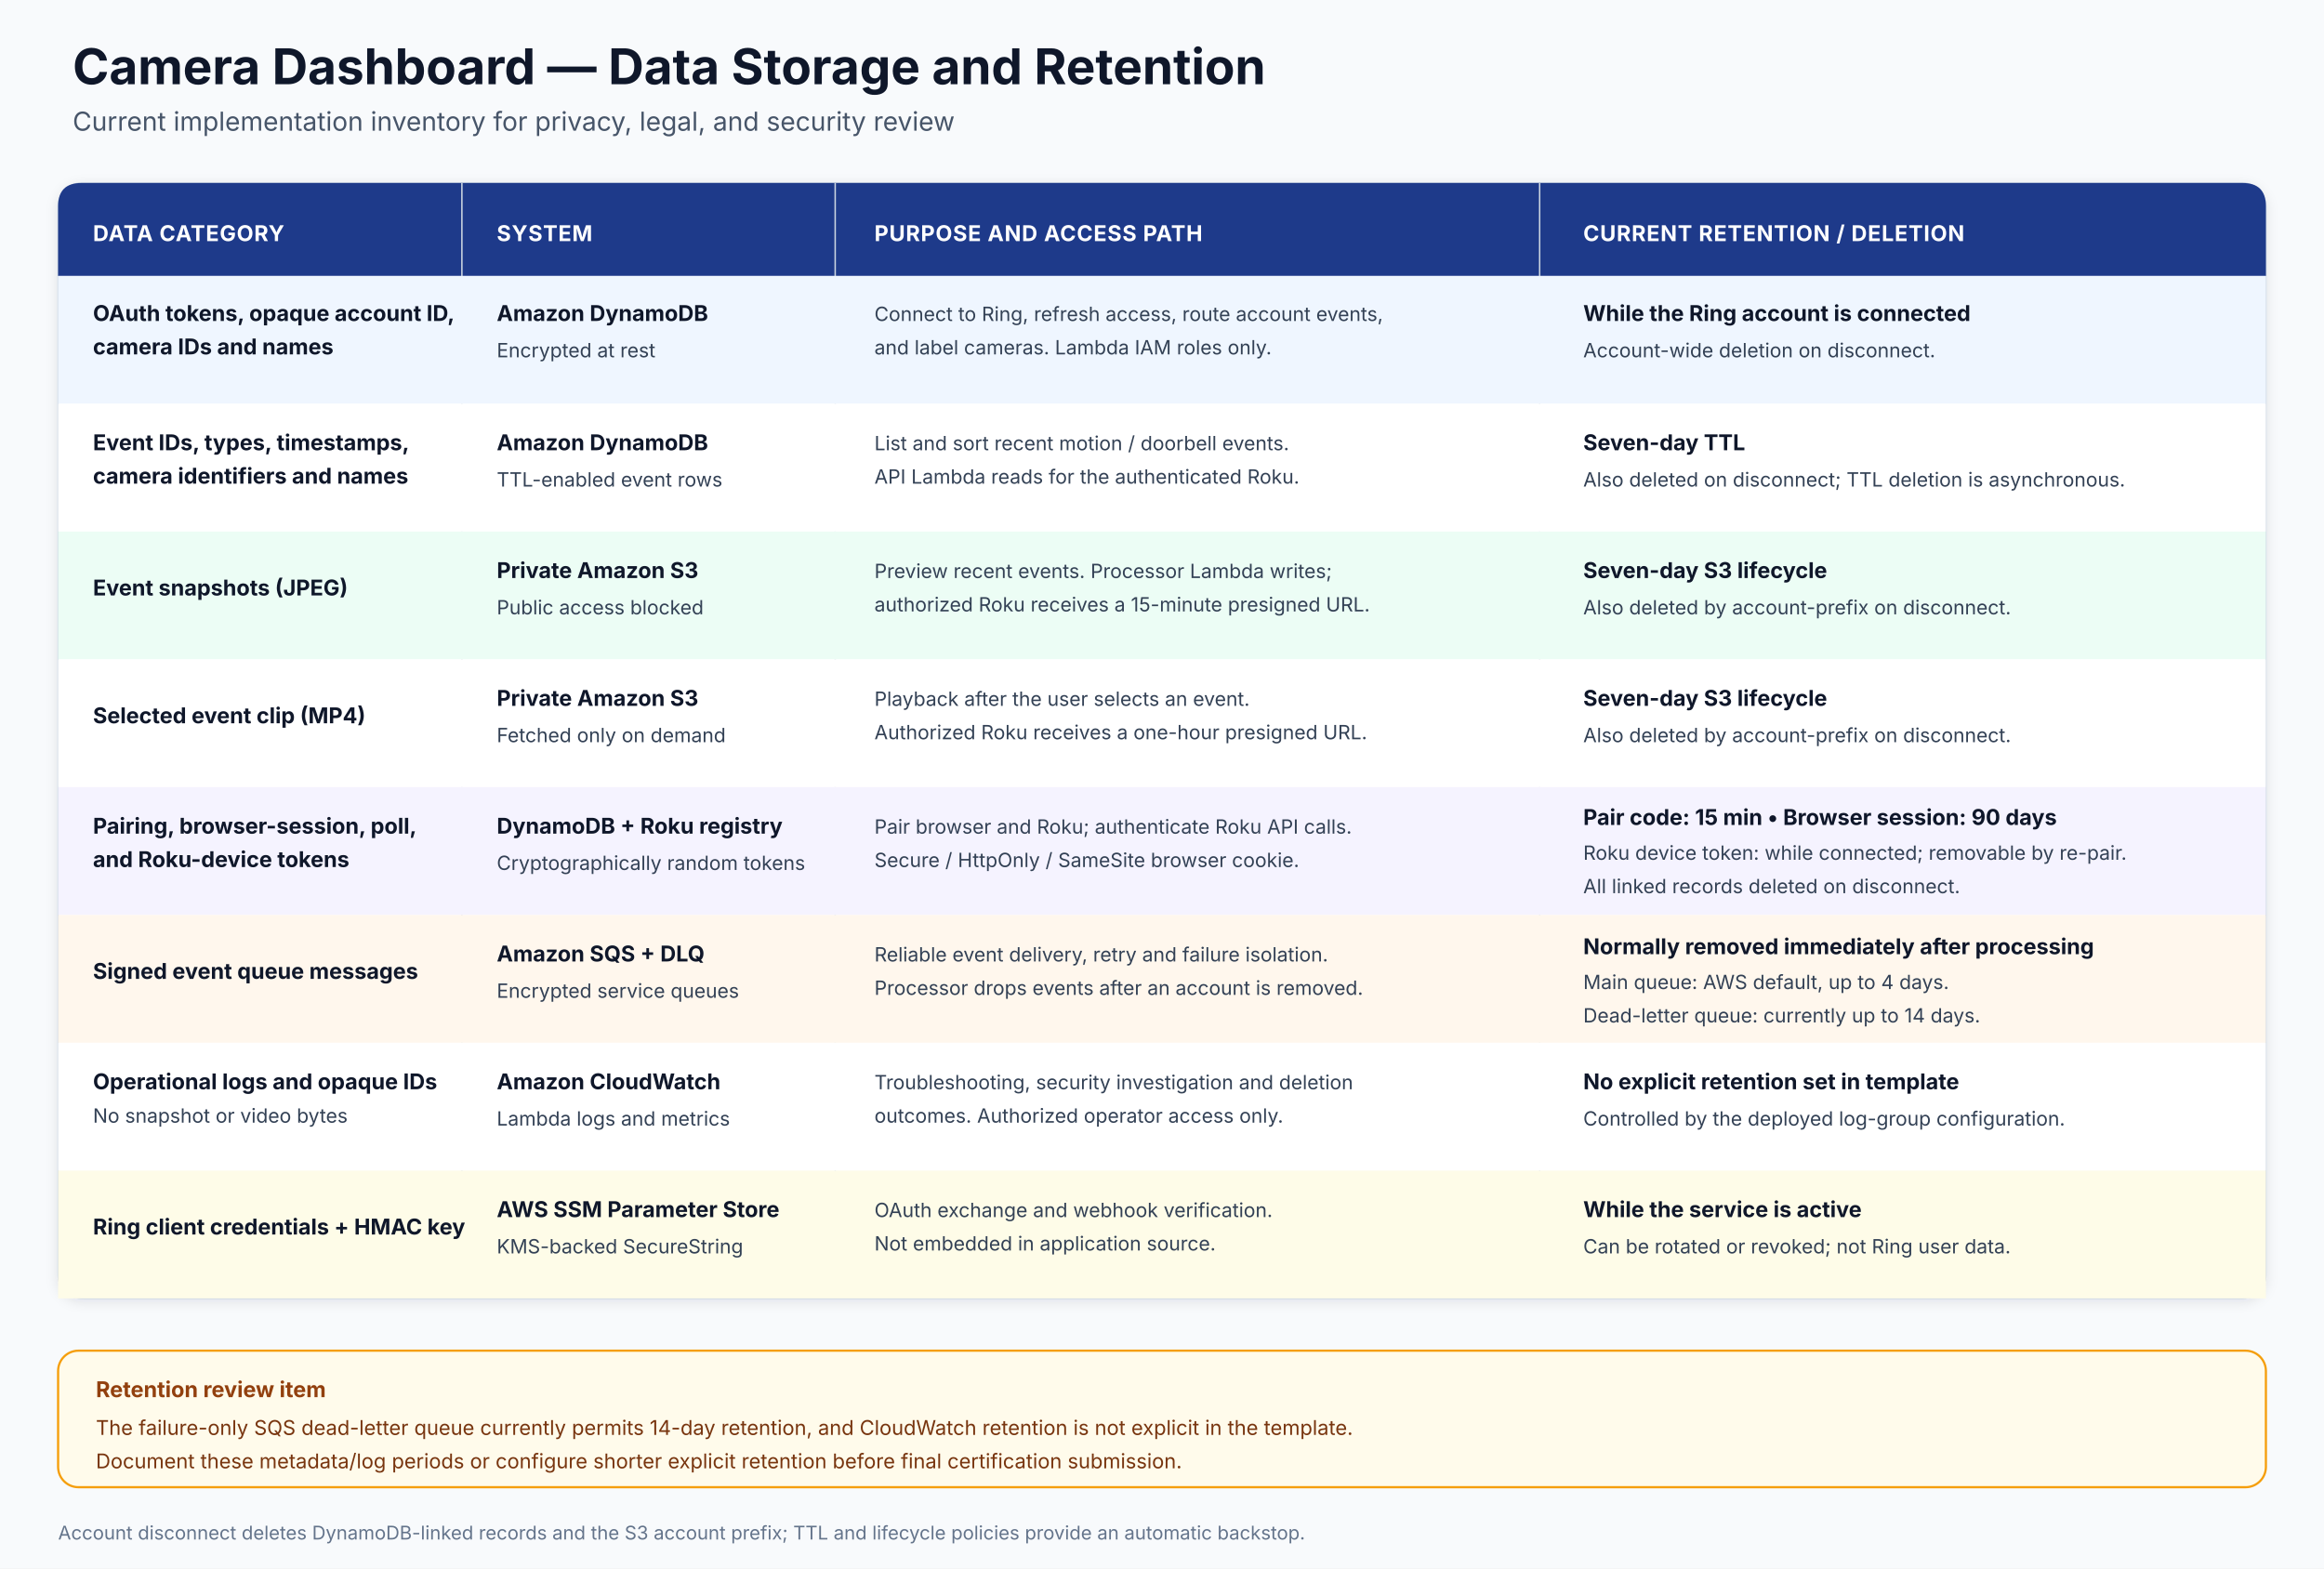
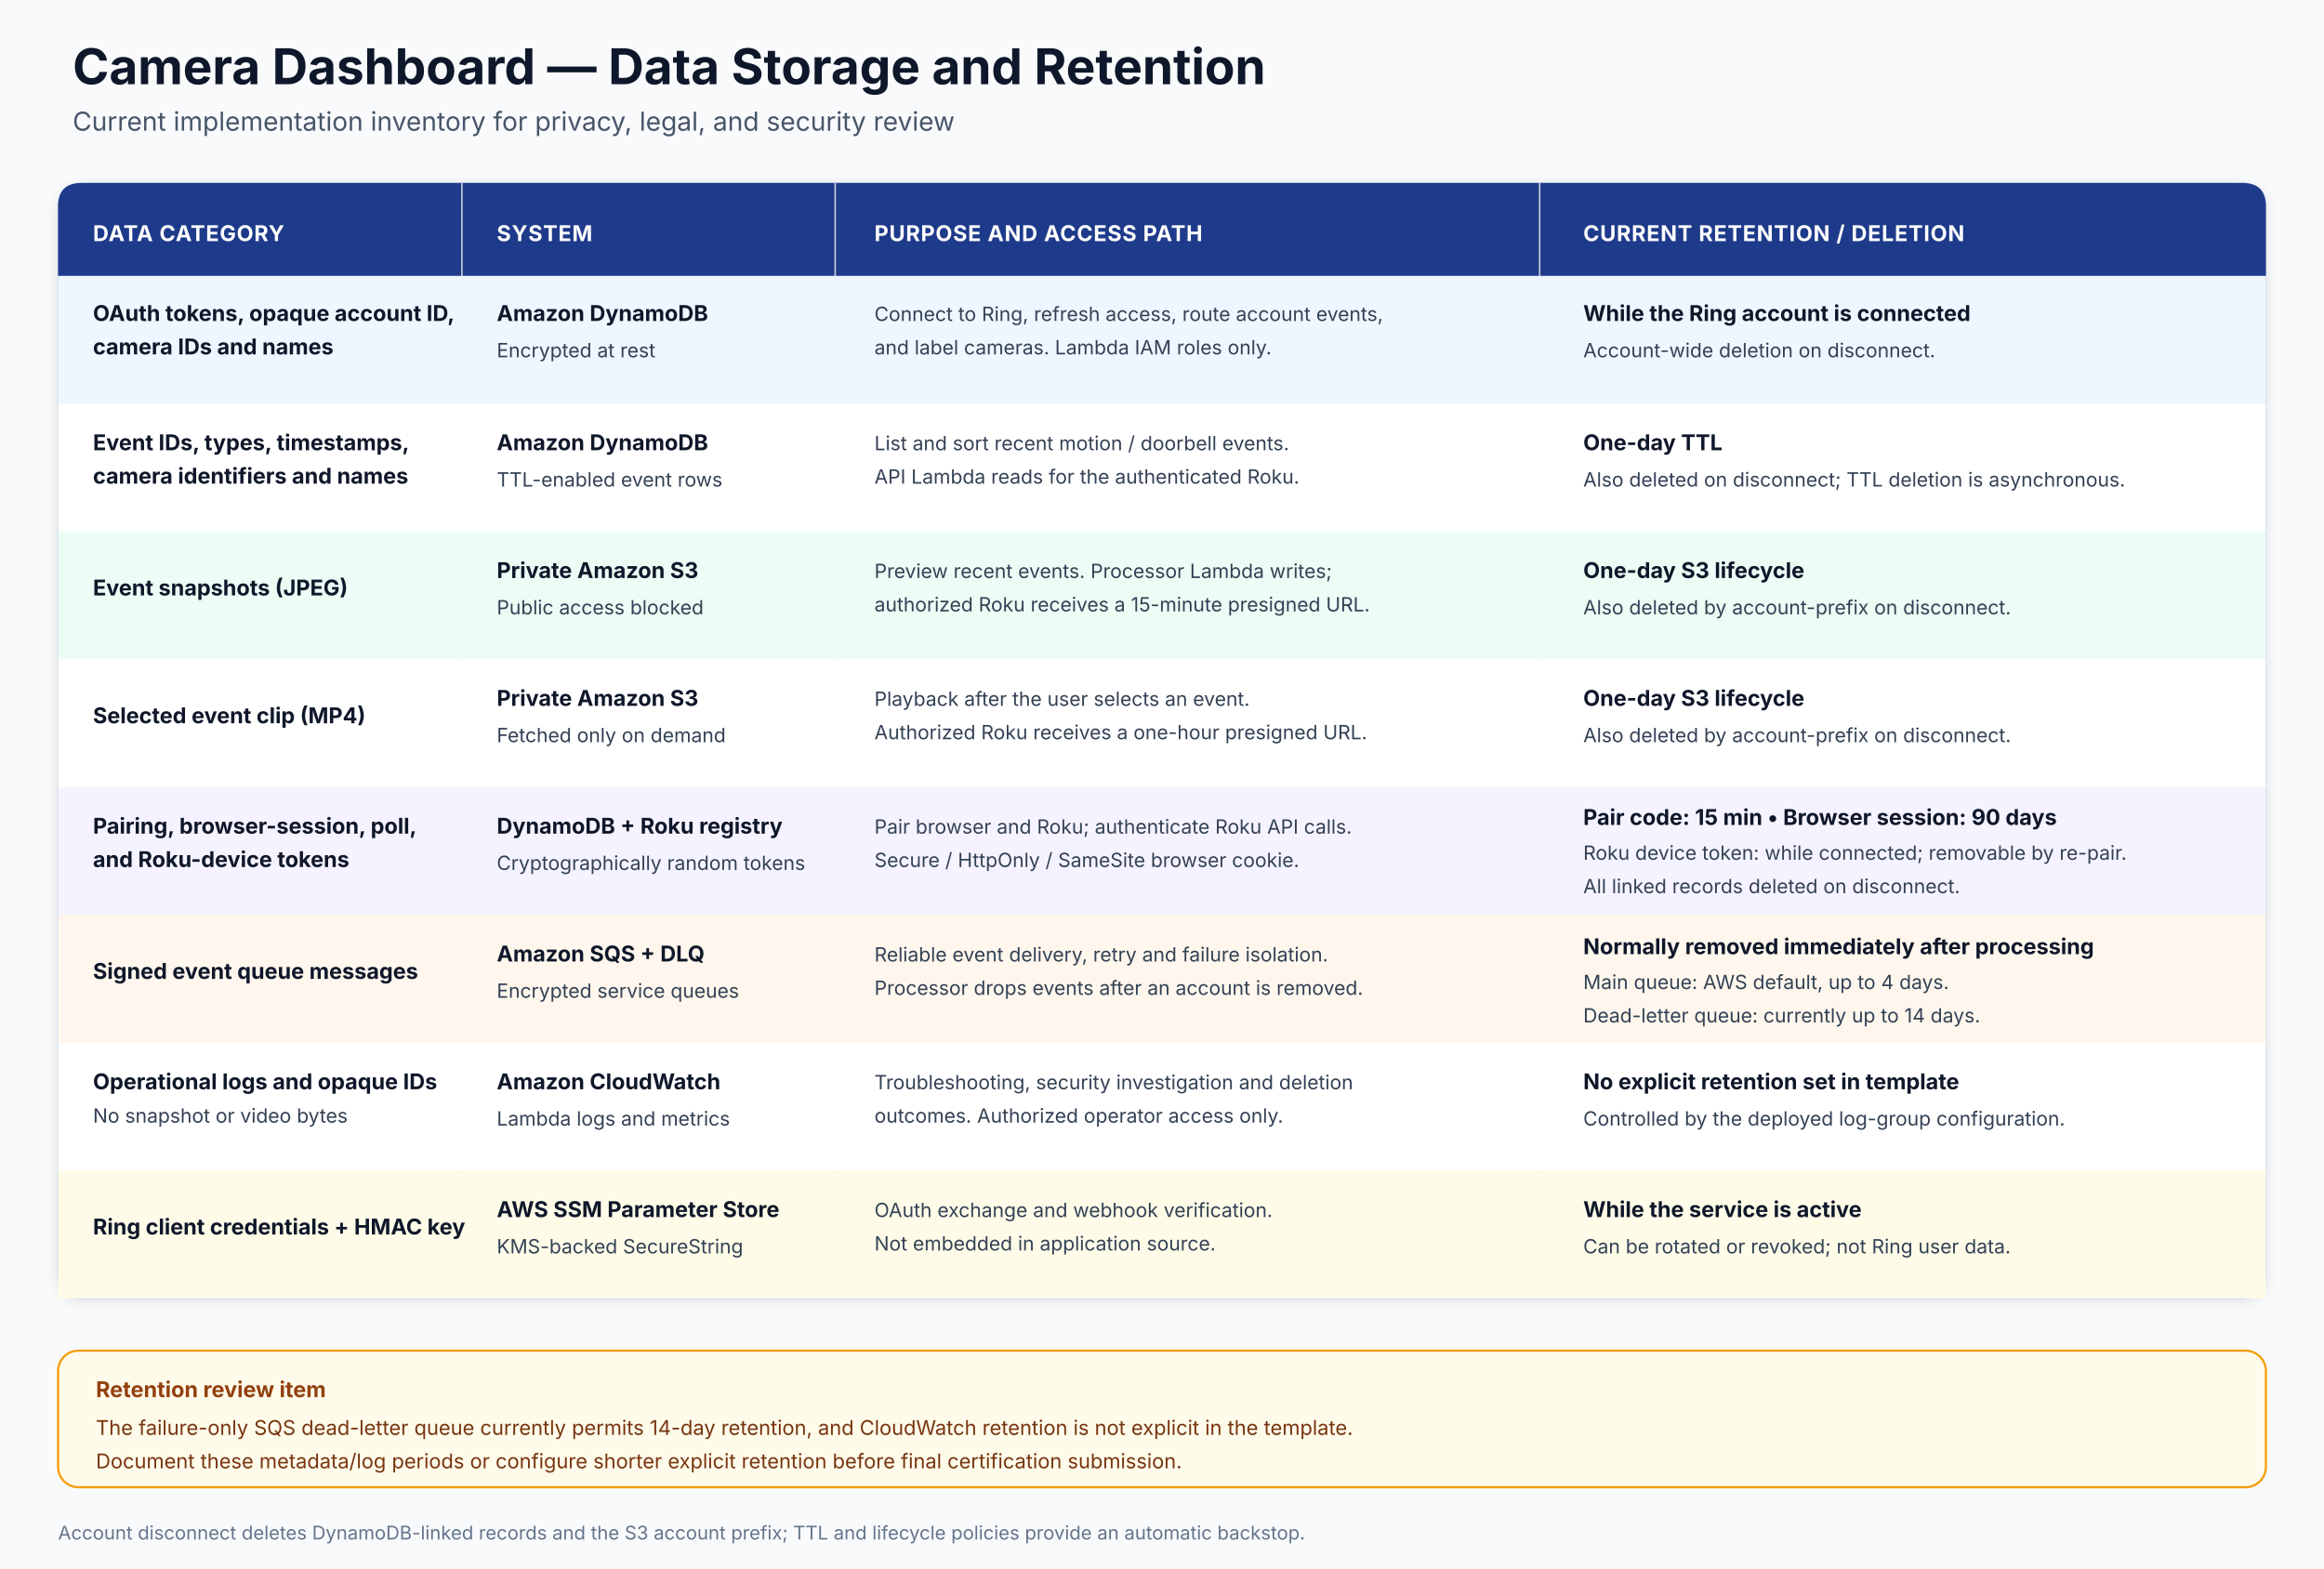
<svg xmlns="http://www.w3.org/2000/svg" width="1600" height="1080" viewBox="0 0 1600 1080" role="img" aria-labelledby="title desc">
  <defs>
    <filter id="shadow" x="-5%" y="-10%" width="110%" height="130%">
      <feDropShadow dx="0" dy="2" stdDeviation="4" flood-color="#0f172a" flood-opacity="0.1" />
    </filter>
    <style>
      .title { font: 700 34px Inter, Arial, sans-serif; fill: #0f172a; }
      .subtitle { font: 400 18px Inter, Arial, sans-serif; fill: #475569; }
      .head { font: 700 15px Inter, Arial, sans-serif; fill: #ffffff; letter-spacing: .03em; }
      .cell-title { font: 700 15px Inter, Arial, sans-serif; fill: #0f172a; }
      .cell { font: 400 13.5px Inter, Arial, sans-serif; fill: #334155; }
      .note-title { font: 700 15px Inter, Arial, sans-serif; fill: #92400e; }
      .note { font: 400 14px Inter, Arial, sans-serif; fill: #78350f; }
      .footer { font: 400 13px Inter, Arial, sans-serif; fill: #64748b; }
      .grid { stroke: #cbd5e1; stroke-width: 1; }
    </style>
  </defs>
  <rect width="1600" height="1080" fill="#f8fafc" />
  <text x="50" y="58" class="title">Camera Dashboard — Data Storage and Retention</text>
  <text x="50" y="90" class="subtitle">Current implementation inventory for privacy, legal, and security review</text>
  <rect x="40" y="126" width="1520" height="768" rx="16" fill="#ffffff" stroke="#cbd5e1" filter="url(#shadow)" />
  <path d="M56 126 H1544 Q1560 126 1560 142 V190 H40 V142 Q40 126 56 126 Z" fill="#1e3a8a" />
  <text x="64" y="166" class="head">DATA CATEGORY</text>
  <text x="342" y="166" class="head">SYSTEM</text>
  <text x="602" y="166" class="head">PURPOSE AND ACCESS PATH</text>
  <text x="1090" y="166" class="head">CURRENT RETENTION / DELETION</text>
  <line x1="318" y1="126" x2="318" y2="894" class="grid" />
  <line x1="575" y1="126" x2="575" y2="894" class="grid" />
  <line x1="1060" y1="126" x2="1060" y2="894" class="grid" />
  <rect x="40" y="190" width="1520" height="88" fill="#eff6ff" />
  <text x="64" y="221" class="cell-title">OAuth tokens, opaque account ID,</text>
  <text x="64" y="244" class="cell-title">camera IDs and names</text>
  <text x="342" y="221" class="cell-title">Amazon DynamoDB</text>
  <text x="342" y="246" class="cell">Encrypted at rest</text>
  <text x="602" y="221" class="cell">Connect to Ring, refresh access, route account events,</text>
  <text x="602" y="244" class="cell">and label cameras. Lambda IAM roles only.</text>
  <text x="1090" y="221" class="cell-title">While the Ring account is connected</text>
  <text x="1090" y="246" class="cell">Account-wide deletion on disconnect.</text>
  <rect x="40" y="278" width="1520" height="88" fill="#ffffff" />
  <text x="64" y="310" class="cell-title">Event IDs, types, timestamps,</text>
  <text x="64" y="333" class="cell-title">camera identifiers and names</text>
  <text x="342" y="310" class="cell-title">Amazon DynamoDB</text>
  <text x="342" y="335" class="cell">TTL-enabled event rows</text>
  <text x="602" y="310" class="cell">List and sort recent motion / doorbell events.</text>
  <text x="602" y="333" class="cell">API Lambda reads for the authenticated Roku.</text>
-   <text x="1090" y="310" class="cell-title">Seven-day TTL</text>
+   <text x="1090" y="310" class="cell-title">One-day TTL</text>
  <text x="1090" y="335" class="cell">Also deleted on disconnect; TTL deletion is asynchronous.</text>
  <rect x="40" y="366" width="1520" height="88" fill="#ecfdf5" />
  <text x="64" y="410" class="cell-title">Event snapshots (JPEG)</text>
  <text x="342" y="398" class="cell-title">Private Amazon S3</text>
  <text x="342" y="423" class="cell">Public access blocked</text>
  <text x="602" y="398" class="cell">Preview recent events. Processor Lambda writes;</text>
  <text x="602" y="421" class="cell">authorized Roku receives a 15-minute presigned URL.</text>
-   <text x="1090" y="398" class="cell-title">Seven-day S3 lifecycle</text>
+   <text x="1090" y="398" class="cell-title">One-day S3 lifecycle</text>
  <text x="1090" y="423" class="cell">Also deleted by account-prefix on disconnect.</text>
  <rect x="40" y="454" width="1520" height="88" fill="#ffffff" />
  <text x="64" y="498" class="cell-title">Selected event clip (MP4)</text>
  <text x="342" y="486" class="cell-title">Private Amazon S3</text>
  <text x="342" y="511" class="cell">Fetched only on demand</text>
  <text x="602" y="486" class="cell">Playback after the user selects an event.</text>
  <text x="602" y="509" class="cell">Authorized Roku receives a one-hour presigned URL.</text>
-   <text x="1090" y="486" class="cell-title">Seven-day S3 lifecycle</text>
+   <text x="1090" y="486" class="cell-title">One-day S3 lifecycle</text>
  <text x="1090" y="511" class="cell">Also deleted by account-prefix on disconnect.</text>
  <rect x="40" y="542" width="1520" height="88" fill="#f5f3ff" />
  <text x="64" y="574" class="cell-title">Pairing, browser-session, poll,</text>
  <text x="64" y="597" class="cell-title">and Roku-device tokens</text>
  <text x="342" y="574" class="cell-title">DynamoDB + Roku registry</text>
  <text x="342" y="599" class="cell">Cryptographically random tokens</text>
  <text x="602" y="574" class="cell">Pair browser and Roku; authenticate Roku API calls.</text>
  <text x="602" y="597" class="cell">Secure / HttpOnly / SameSite browser cookie.</text>
  <text x="1090" y="568" class="cell-title">Pair code: 15 min • Browser session: 90 days</text>
  <text x="1090" y="592" class="cell">Roku device token: while connected; removable by re-pair.</text>
  <text x="1090" y="615" class="cell">All linked records deleted on disconnect.</text>
  <rect x="40" y="630" width="1520" height="88" fill="#fff7ed" />
  <text x="64" y="674" class="cell-title">Signed event queue messages</text>
  <text x="342" y="662" class="cell-title">Amazon SQS + DLQ</text>
  <text x="342" y="687" class="cell">Encrypted service queues</text>
  <text x="602" y="662" class="cell">Reliable event delivery, retry and failure isolation.</text>
  <text x="602" y="685" class="cell">Processor drops events after an account is removed.</text>
  <text x="1090" y="657" class="cell-title">Normally removed immediately after processing</text>
  <text x="1090" y="681" class="cell">Main queue: AWS default, up to 4 days.</text>
  <text x="1090" y="704" class="cell">Dead-letter queue: currently up to 14 days.</text>
  <rect x="40" y="718" width="1520" height="88" fill="#ffffff" />
  <text x="64" y="750" class="cell-title">Operational logs and opaque IDs</text>
  <text x="64" y="773" class="cell">No snapshot or video bytes</text>
  <text x="342" y="750" class="cell-title">Amazon CloudWatch</text>
  <text x="342" y="775" class="cell">Lambda logs and metrics</text>
  <text x="602" y="750" class="cell">Troubleshooting, security investigation and deletion</text>
  <text x="602" y="773" class="cell">outcomes. Authorized operator access only.</text>
  <text x="1090" y="750" class="cell-title">No explicit retention set in template</text>
  <text x="1090" y="775" class="cell">Controlled by the deployed log-group configuration.</text>
  <rect x="40" y="806" width="1520" height="88" fill="#fefce8" />
  <text x="64" y="850" class="cell-title">Ring client credentials + HMAC key</text>
  <text x="342" y="838" class="cell-title">AWS SSM Parameter Store</text>
  <text x="342" y="863" class="cell">KMS-backed SecureString</text>
  <text x="602" y="838" class="cell">OAuth exchange and webhook verification.</text>
  <text x="602" y="861" class="cell">Not embedded in application source.</text>
  <text x="1090" y="838" class="cell-title">While the service is active</text>
  <text x="1090" y="863" class="cell">Can be rotated or revoked; not Ring user data.</text>
  <rect x="40" y="930" width="1520" height="94" rx="14" fill="#fffbeb" stroke="#f59e0b" stroke-width="1.5" />
  <text x="66" y="962" class="note-title">Retention review item</text>
  <text x="66" y="988" class="note">The failure-only SQS dead-letter queue currently permits 14-day retention, and CloudWatch retention is not explicit in the template.</text>
  <text x="66" y="1011" class="note">Document these metadata/log periods or configure shorter explicit retention before final certification submission.</text>
  <text x="40" y="1060" class="footer">Account disconnect deletes DynamoDB-linked records and the S3 account prefix; TTL and lifecycle policies provide an automatic backstop.</text>
</svg>
